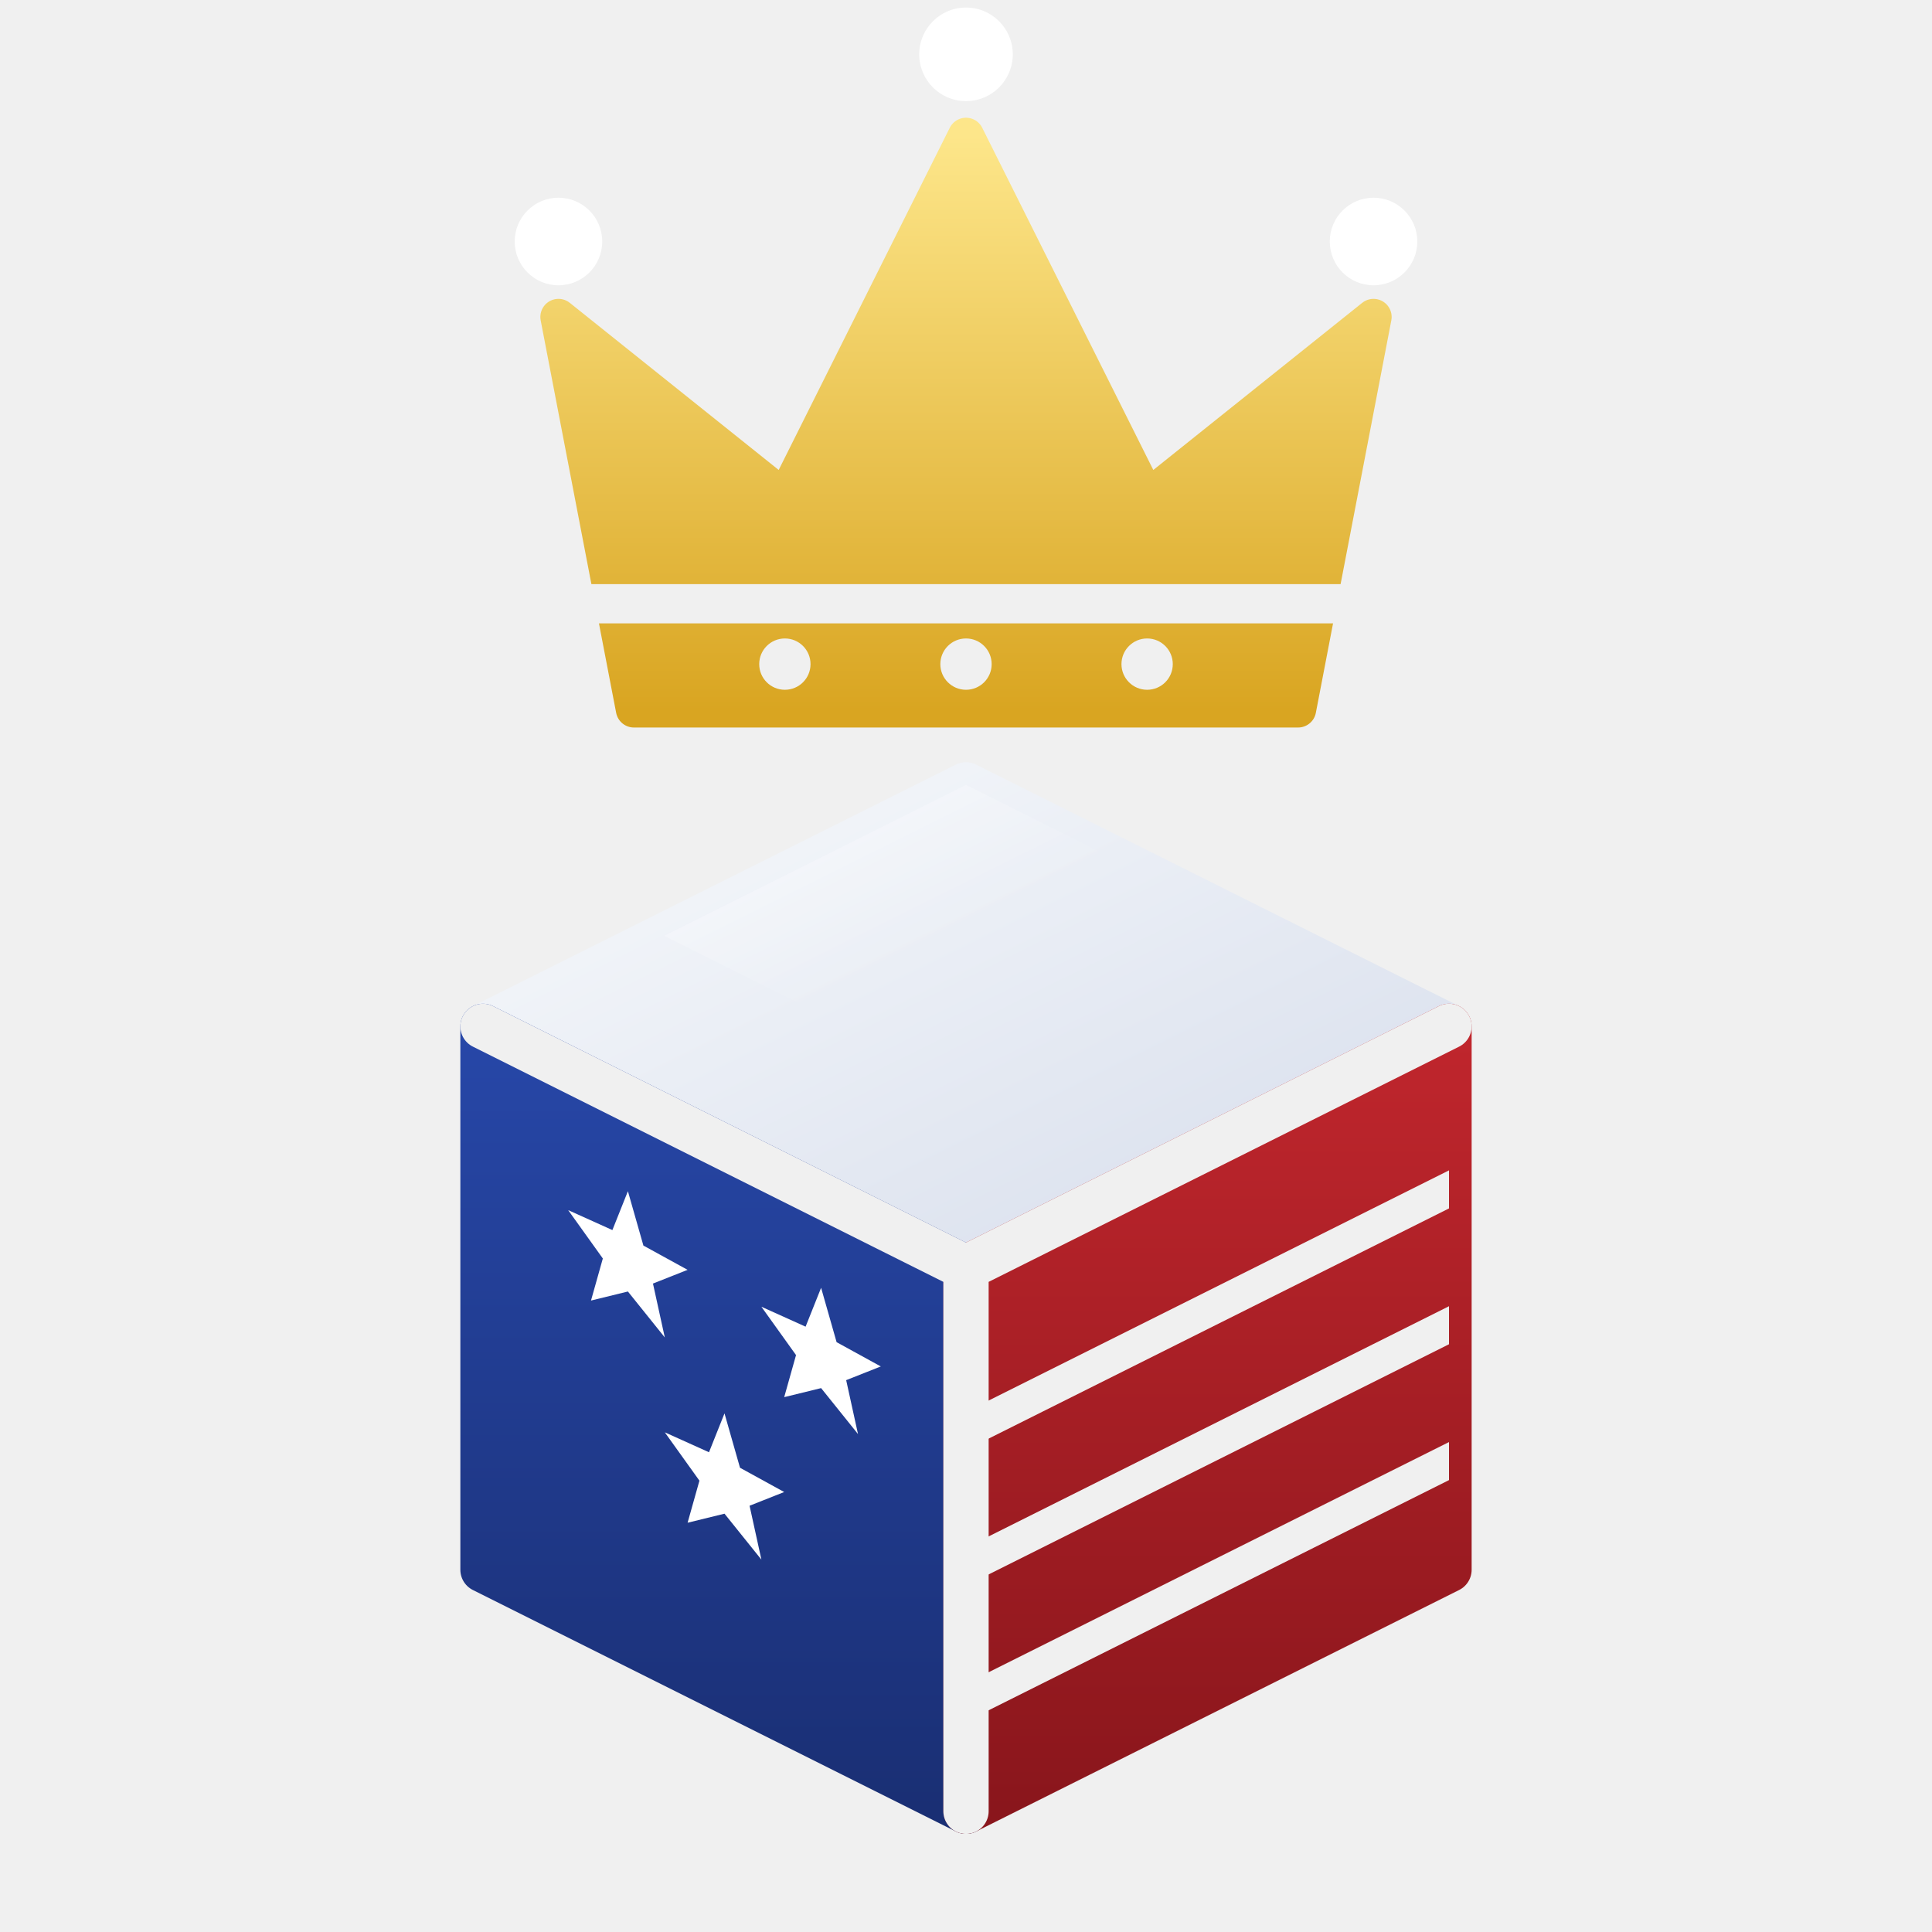
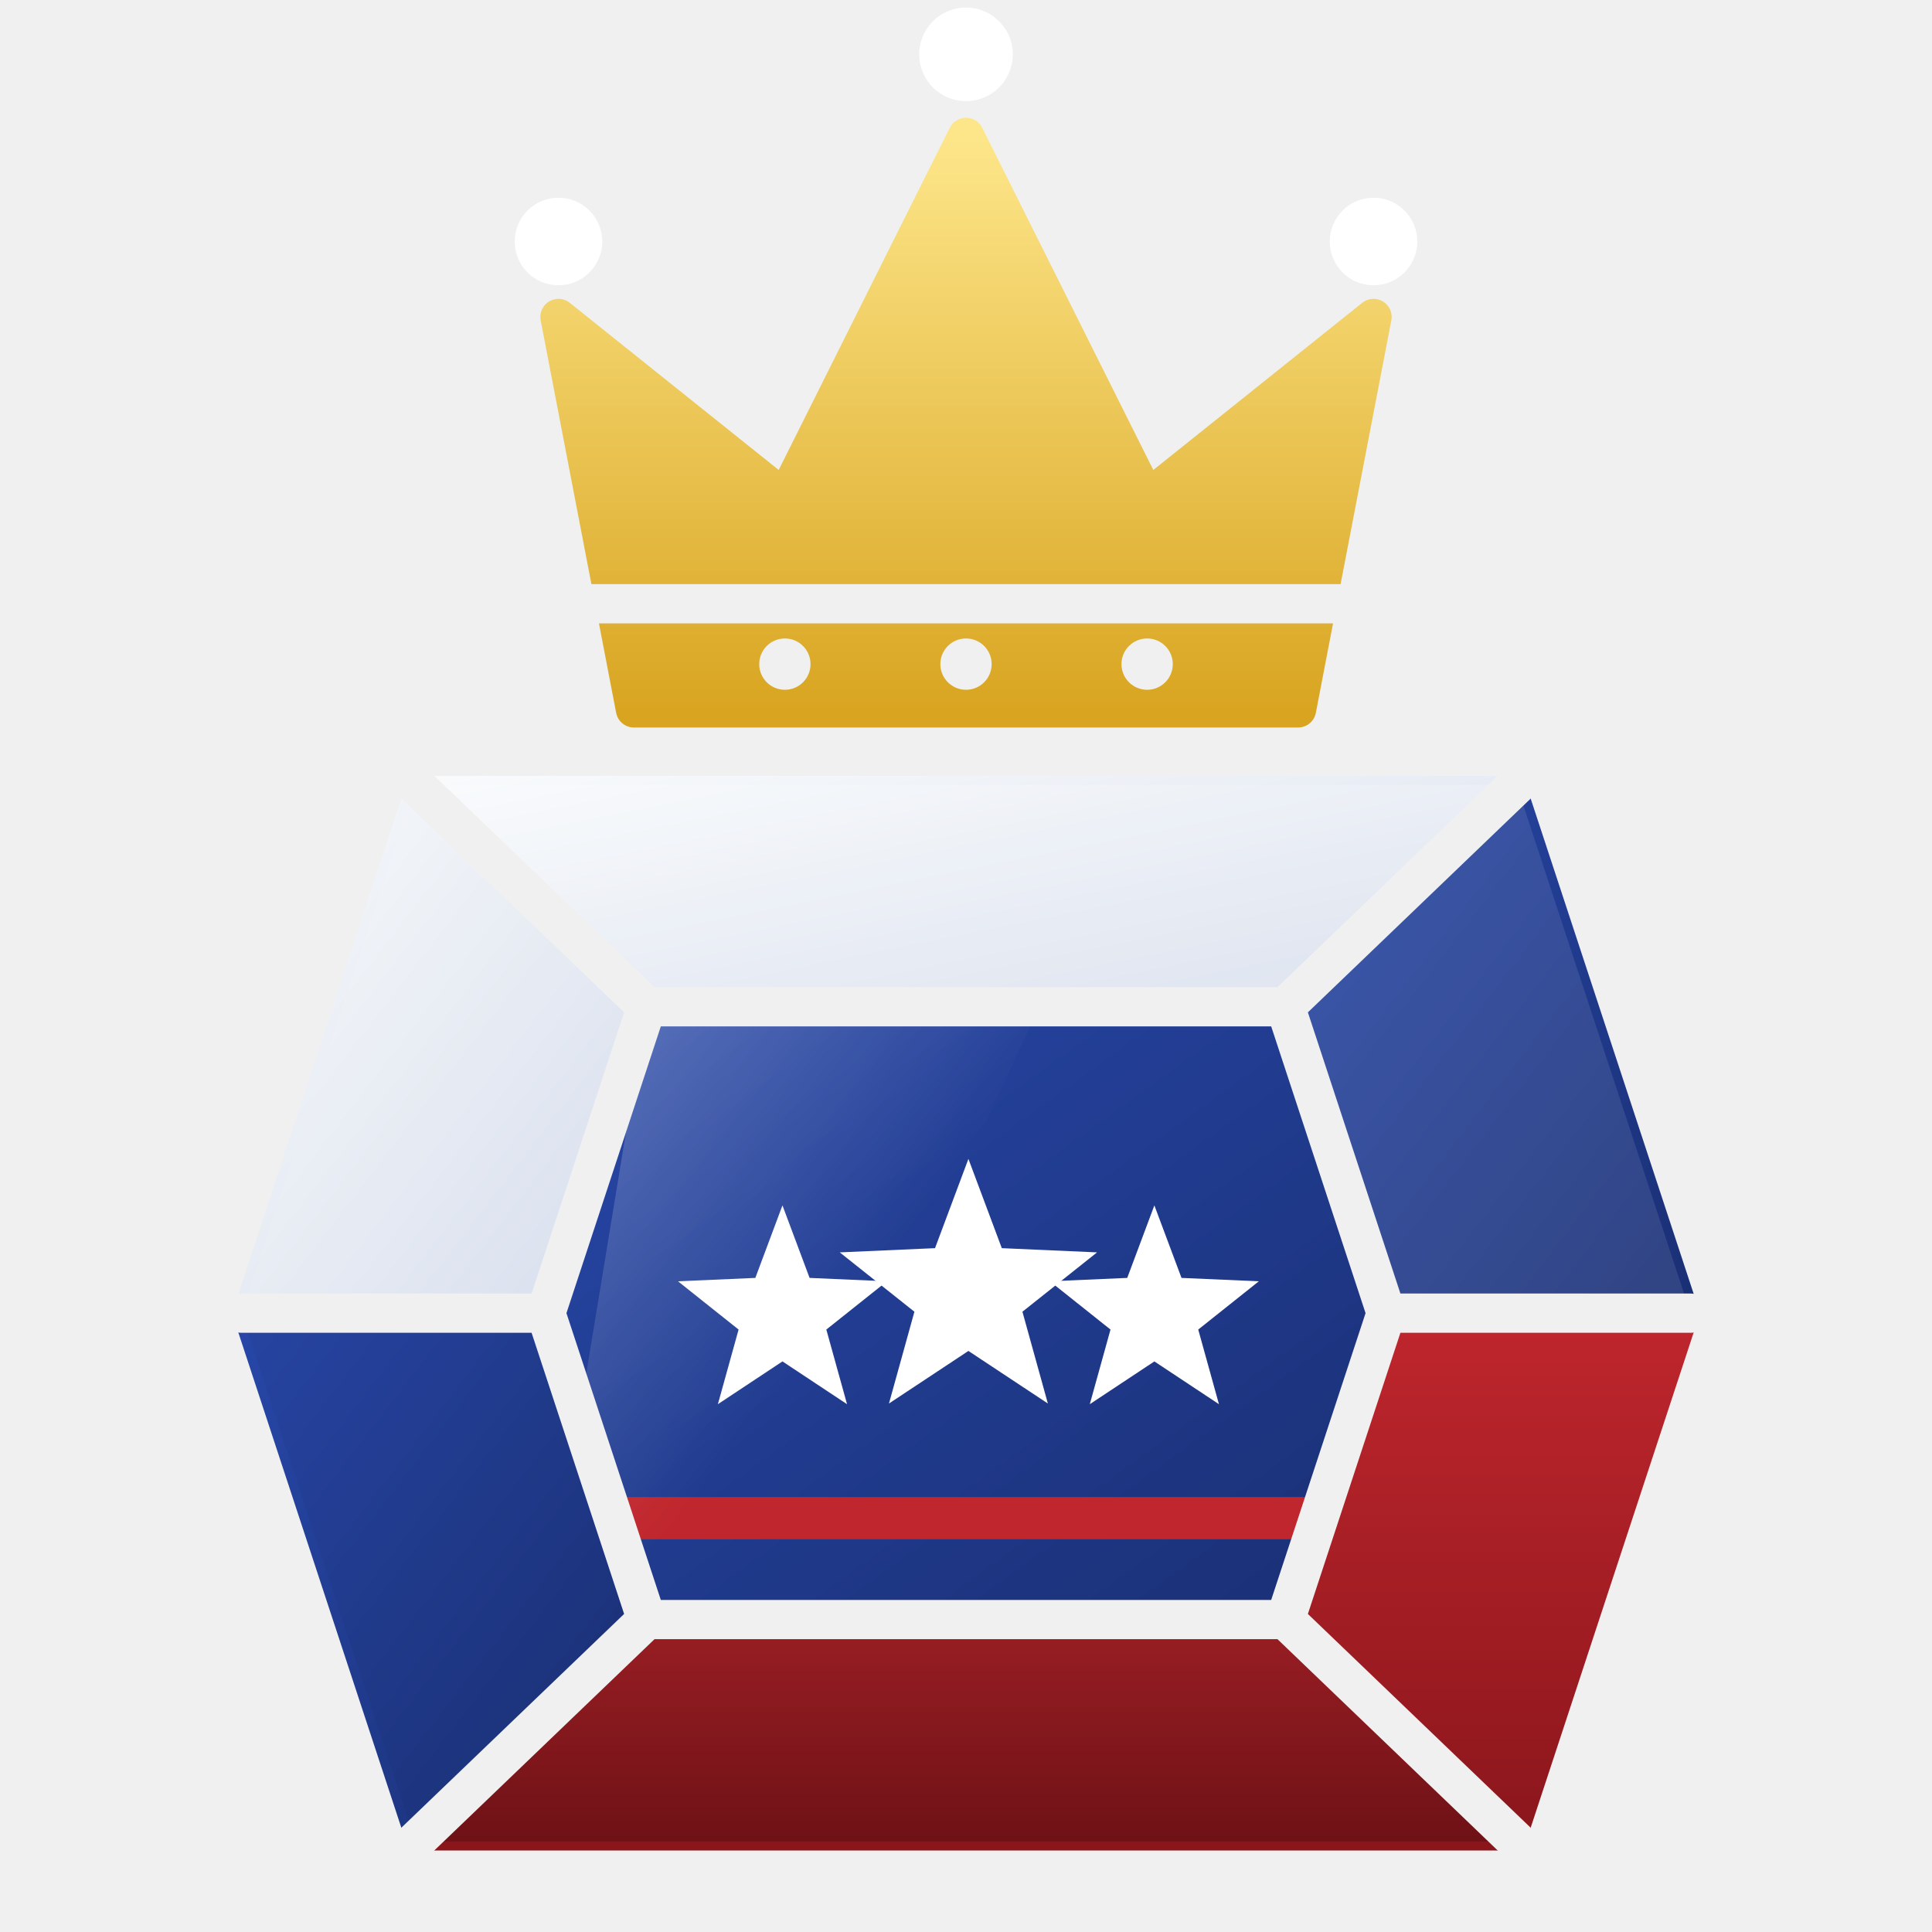
<svg xmlns="http://www.w3.org/2000/svg" viewBox="0 0 128 128" width="128" height="128" role="img" aria-label="Block Master, Presidents' Day">
  <defs>
    <linearGradient id="presidents-top" x1="0" y1="0" x2="1" y2="1">
      <stop offset="0" stop-color="#f8fafc" />
      <stop offset="1" stop-color="#d5dceb" />
    </linearGradient>
-     <linearGradient id="presidents-left" x1="0" y1="0" x2="0" y2="1">
+     <linearGradient id="presidents-left" x1="0" y1="0" x2="1" y2="1">
      <stop offset="0" stop-color="#2747a8" />
      <stop offset="1" stop-color="#1a2f74" />
    </linearGradient>
    <linearGradient id="presidents-right" x1="0" y1="0" x2="0" y2="1">
      <stop offset="0" stop-color="#c0262d" />
      <stop offset="1" stop-color="#8a161c" />
    </linearGradient>
    <linearGradient id="presidents-crown" x1="0" y1="0" x2="0" y2="1">
      <stop offset="0" stop-color="#fde68a" />
      <stop offset="1" stop-color="#d9a521" />
    </linearGradient>
+     <linearGradient id="presidents-table" x1="0" y1="0" x2="1" y2="1">
+       <stop offset="0" stop-color="#2747a8" />
+       <stop offset="1" stop-color="#1a2f74" />
+     </linearGradient>
    <linearGradient id="presidents-sheen" x1="0" y1="0" x2="1" y2="1">
-       <stop offset="0" stop-color="#ffffff" stop-opacity="0.45" />
-       <stop offset="0.5" stop-color="#ffffff" stop-opacity="0" />
+       <stop offset="0" stop-color="#ffffff" stop-opacity="0.5" />
+       <stop offset="0.55" stop-color="#ffffff" stop-opacity="0" />
    </linearGradient>
-     <mask id="presidents-cube" maskUnits="userSpaceOnUse" x="0" y="0" width="128" height="128">
+     <clipPath id="presidents-tablec">
+       <path d="M42.84,66.7 L85.16,66.7 L91.84,87 L85.16,107.3 L42.84,107.3 L36.16,87 Z" />
+     </clipPath>
+     <clipPath id="presidents-gemc">
+       <path d="M27.52,52 L100.48,52 L112,87 L100.48,122 L27.52,122 L16,87 Z" />
+     </clipPath>
+     <mask id="presidents-gem" maskUnits="userSpaceOnUse" x="0" y="0" width="128" height="128">
      <rect width="128" height="128" fill="white" />
-       <path d="M32,68 L64,84 L96,68 M64,84 L64,120" stroke="black" stroke-width="3" stroke-linecap="round" stroke-linejoin="round" fill="none" />
-       <g transform="matrix(0.32 -0.16 0 0.36 64 84)">
-         <path d="M0,30 L100,30 M0,55 L100,55 M0,80 L100,80" stroke="black" stroke-width="7" />
-       </g>
+       <path d="M27.52,52 L42.84,66.7 M100.48,52 L85.16,66.7 M112,87 L91.84,87 M100.48,122 L85.16,107.3 M27.52,122 L42.84,107.3 M16,87 L36.16,87 M42.84,66.7 L85.16,66.7 L91.84,87 L85.16,107.3 L42.84,107.3 L36.16,87 Z" stroke="black" stroke-width="2.6" stroke-linecap="round" stroke-linejoin="round" fill="none" />
+       <g clip-path="url(#presidents-tablec)" />
    </mask>
    <mask id="presidents-crownm" maskUnits="userSpaceOnUse" x="0" y="0" width="128" height="128">
      <rect width="128" height="128" fill="white" />
      <path d="M38,40 L90,40" stroke="black" stroke-width="2.6" />
      <circle cx="52" cy="44" r="1.7" fill="black" />
      <circle cx="64" cy="44" r="1.7" fill="black" />
      <circle cx="76" cy="44" r="1.7" fill="black" />
    </mask>
  </defs>
-   <g mask="url(#presidents-cube)" stroke-linejoin="round">
-     <path d="M32,68 L64,52 L96,68 L64,84 Z" fill="url(#presidents-top)" stroke="url(#presidents-top)" stroke-width="3" />
-     <path d="M32,68 L64,84 L64,120 L32,104 Z" fill="url(#presidents-left)" stroke="url(#presidents-left)" stroke-width="3" />
-     <path d="M64,84 L96,68 L96,104 L64,120 Z" fill="url(#presidents-right)" stroke="url(#presidents-right)" stroke-width="3" />
-     <g transform="matrix(0.32 0.16 0 0.36 32 68)">
-       <polygon points="30,17 33.21,25.58 42.36,25.98 35.19,31.69 37.64,40.52 30,35.46 22.36,40.52 24.81,31.69 17.64,25.98 26.79,25.58" fill="#ffffff" />
-       <polygon points="70,17 73.21,25.58 82.36,25.98 75.19,31.69 77.64,40.52 70,35.46 62.36,40.52 64.81,31.69 57.64,25.98 66.79,25.58" fill="#ffffff" />
-       <polygon points="50,49 53.21,57.58 62.36,57.98 55.19,63.69 57.64,72.52 50,67.46 42.36,72.52 44.81,63.69 37.64,57.98 46.79,57.58" fill="#ffffff" />
+   <g mask="url(#presidents-gem)" stroke-linejoin="round">
+     <path d="M27.52,52 L100.48,52 L85.16,66.7 L42.84,66.7 Z" fill="url(#presidents-top)" stroke="url(#presidents-top)" stroke-width="1.2" />
+     <path d="M27.52,52 L100.48,52 L85.16,66.7 L42.84,66.7 Z" fill="#ffffff" opacity="0.16" />
+     <path d="M16,87 L27.52,52 L42.84,66.7 L36.16,87 Z" fill="url(#presidents-top)" stroke="url(#presidents-top)" stroke-width="1.2" />
+     <path d="M16,87 L27.52,52 L42.84,66.7 L36.16,87 Z" fill="#ffffff" opacity="0.04" />
+     <path d="M100.48,52 L112,87 L91.84,87 L85.16,66.7 Z" fill="url(#presidents-left)" stroke="url(#presidents-left)" stroke-width="1.2" />
+     <path d="M100.48,52 L112,87 L91.84,87 L85.16,66.7 Z" fill="#ffffff" opacity="0.1" />
+     <path d="M27.52,122 L16,87 L36.16,87 L42.84,107.3 Z" fill="url(#presidents-left)" stroke="url(#presidents-left)" stroke-width="1.2" />
+     <path d="M27.52,122 L16,87 L36.16,87 L42.84,107.3 Z" fill="#000000" opacity="0.04" />
+     <path d="M112,87 L100.48,122 L85.16,107.3 L91.84,87 Z" fill="url(#presidents-right)" stroke="url(#presidents-right)" stroke-width="1.2" />
+     <path d="M100.48,122 L27.52,122 L42.84,107.3 L85.16,107.3 Z" fill="url(#presidents-right)" stroke="url(#presidents-right)" stroke-width="1.2" />
+     <path d="M100.48,122 L27.52,122 L42.84,107.3 L85.16,107.3 Z" fill="#000000" opacity="0.2" />
+     <g clip-path="url(#presidents-gemc)" />
+     <path d="M42.84,66.7 L85.16,66.7 L91.84,87 L85.16,107.3 L42.84,107.3 L36.16,87 Z" fill="url(#presidents-table)" />
+     <g clip-path="url(#presidents-tablec)">
+       <g transform="matrix(0.56 0 0 0.56 36.16 66.7)">
+         <polygon points="28,23.5 31.21,32.08 40.36,32.48 33.19,38.19 35.64,47.02 28,41.96 20.36,47.02 22.81,38.19 15.64,32.48 24.79,32.08" fill="#ffffff" />
+         <polygon points="50,18 53.95,28.56 65.22,29.06 56.39,36.08 59.4,46.94 50,40.72 40.6,46.94 43.61,36.08 34.78,29.06 46.05,28.56" fill="#ffffff" />
+         <polygon points="72,23.5 75.21,32.08 84.36,32.48 77.19,38.19 79.64,47.02 72,41.96 64.36,47.02 66.81,38.19 59.64,32.48 68.79,32.08" fill="#ffffff" />
+         <rect x="0" y="58" width="100" height="5" fill="#c0262d" />
+       </g>
+       <path d="M42.84,66.7 L68.84,66.7 L50.16,107.3 L36.16,107.3 Z" fill="url(#presidents-sheen)" opacity="0.55" />
    </g>
-     <path d="M44,62 L64,52 L84,62 L64,72 Z" fill="url(#presidents-sheen)" />
  </g>
  <g mask="url(#presidents-crownm)" stroke-linejoin="round">
    <path d="M42,47 L37,21 L52,33 L64,9 L76,33 L91,21 L86,47 Z" fill="url(#presidents-crown)" stroke="url(#presidents-crown)" stroke-width="2.4" />
  </g>
  <circle cx="37" cy="16" r="2.9" fill="#ffffff" />
  <circle cx="64" cy="3.6" r="3.1" fill="#ffffff" />
  <circle cx="91" cy="16" r="2.9" fill="#ffffff" />
</svg>
